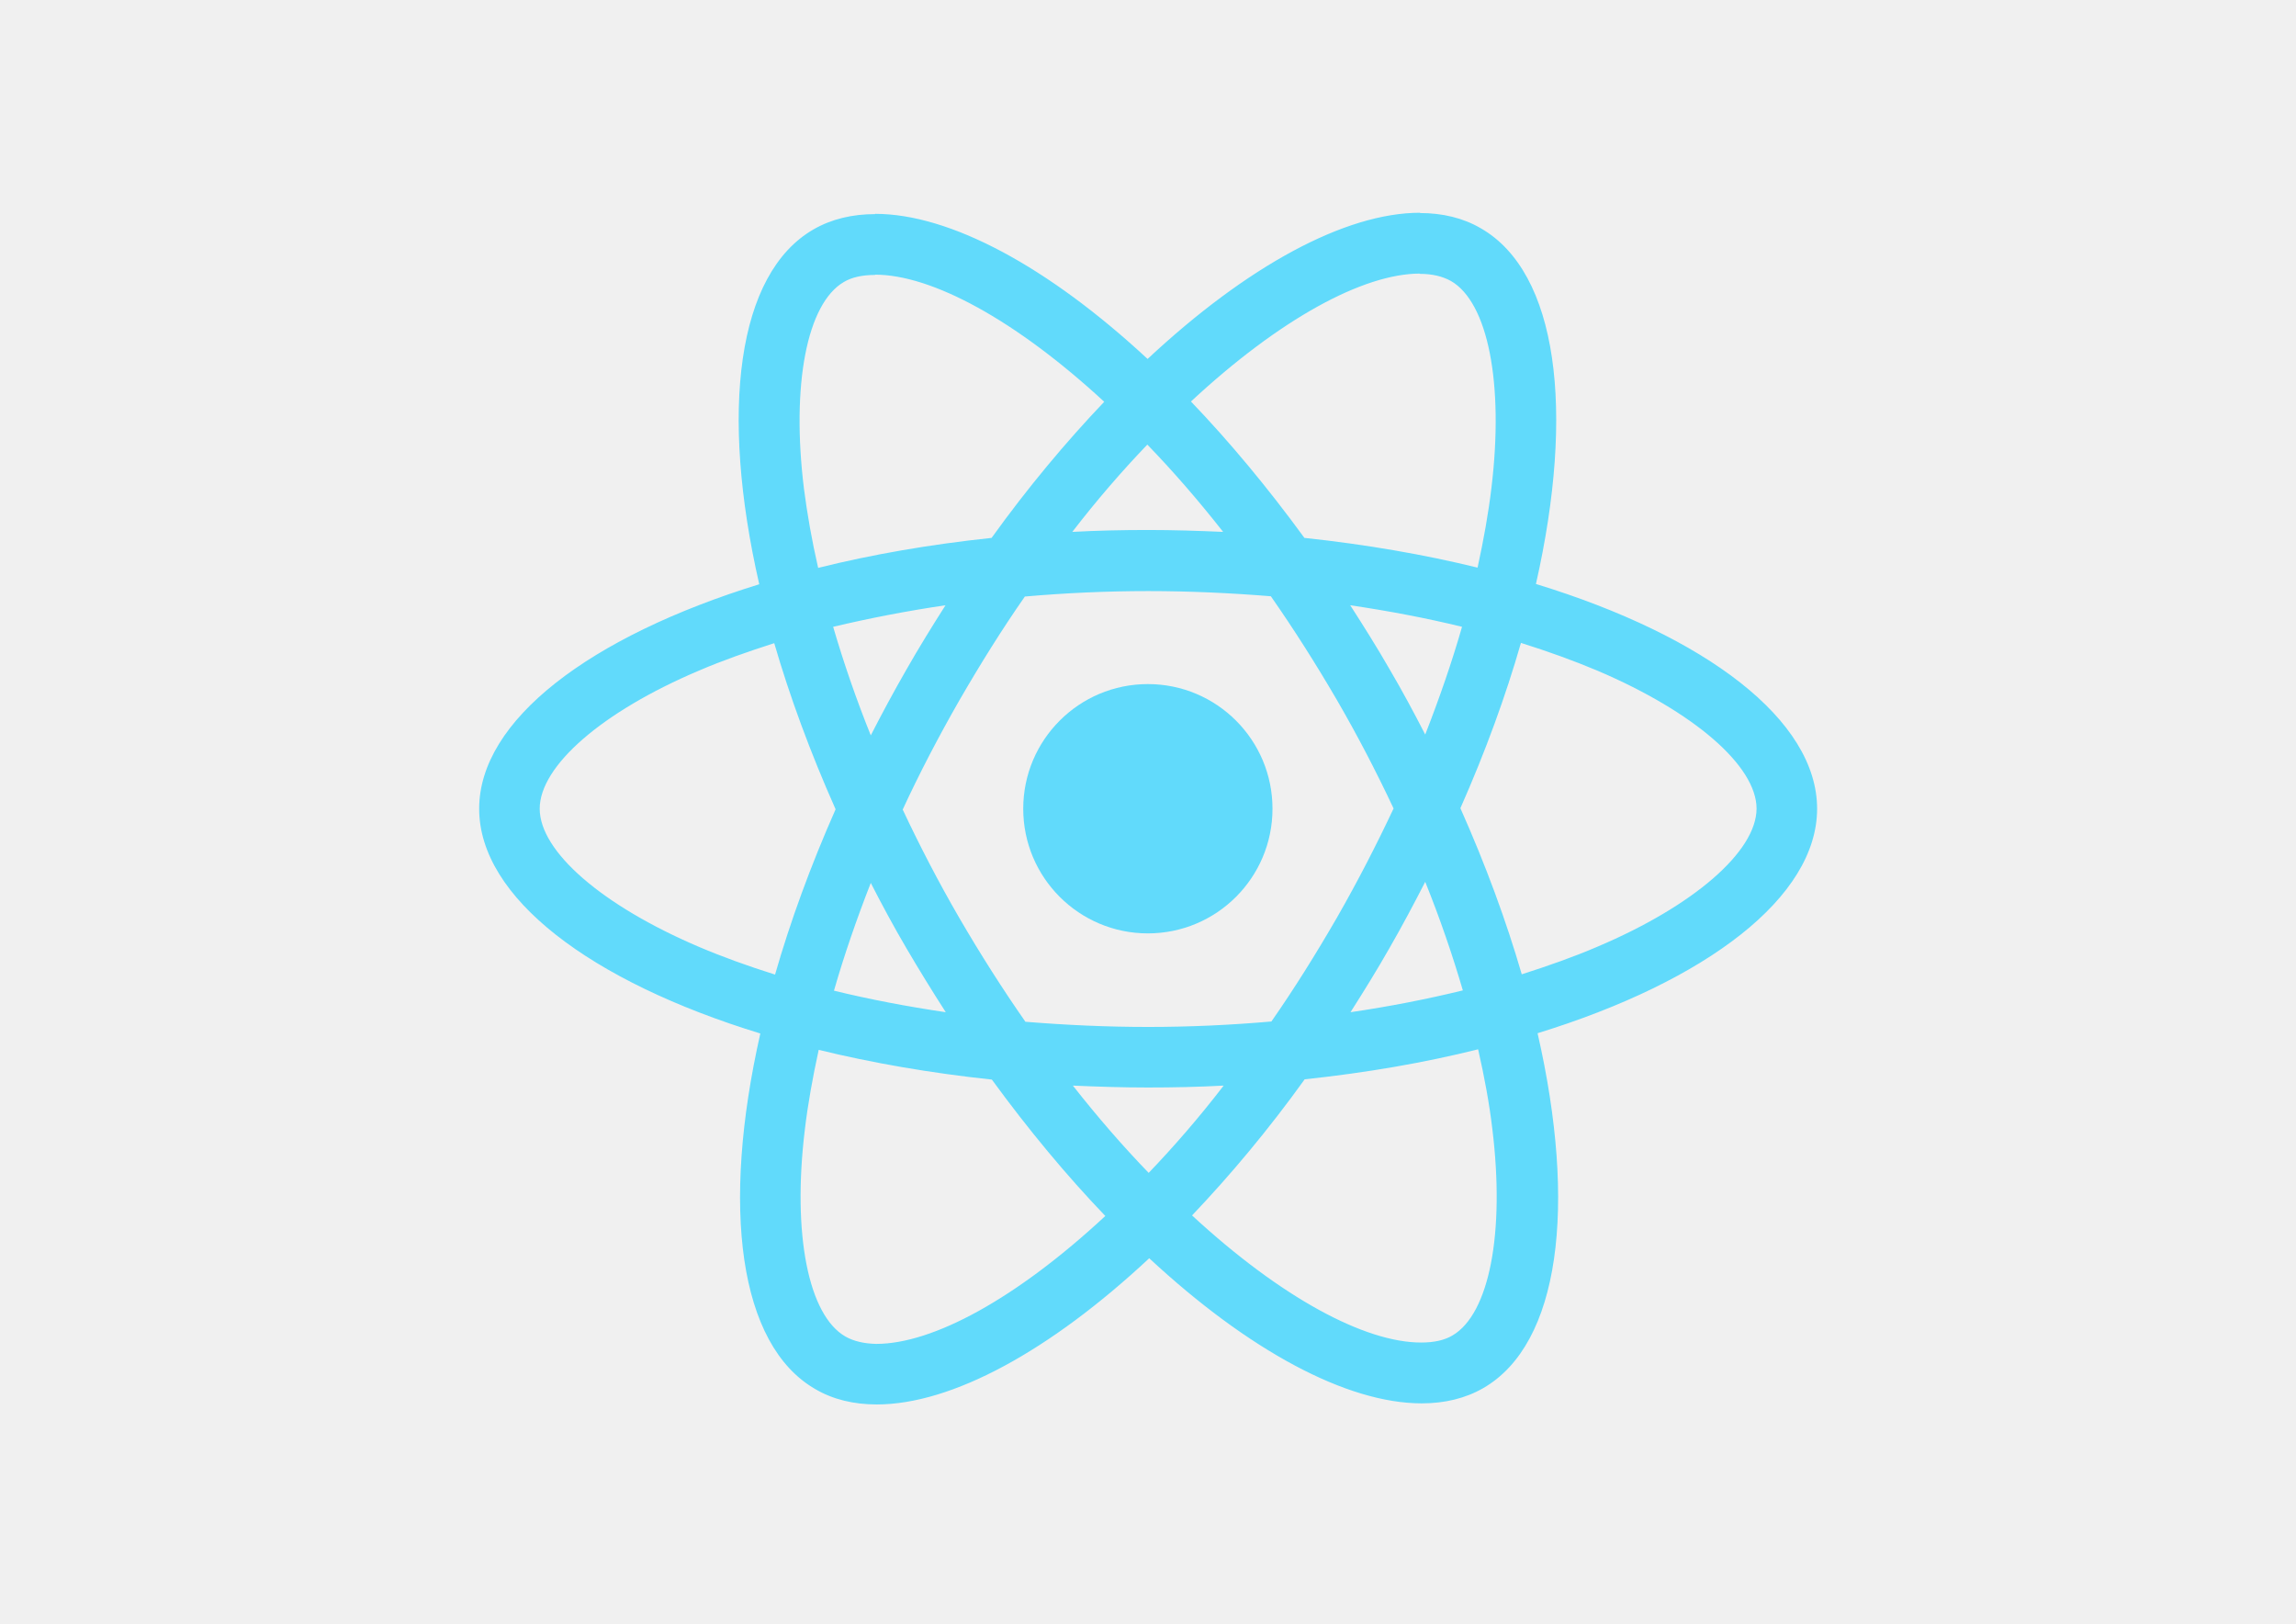
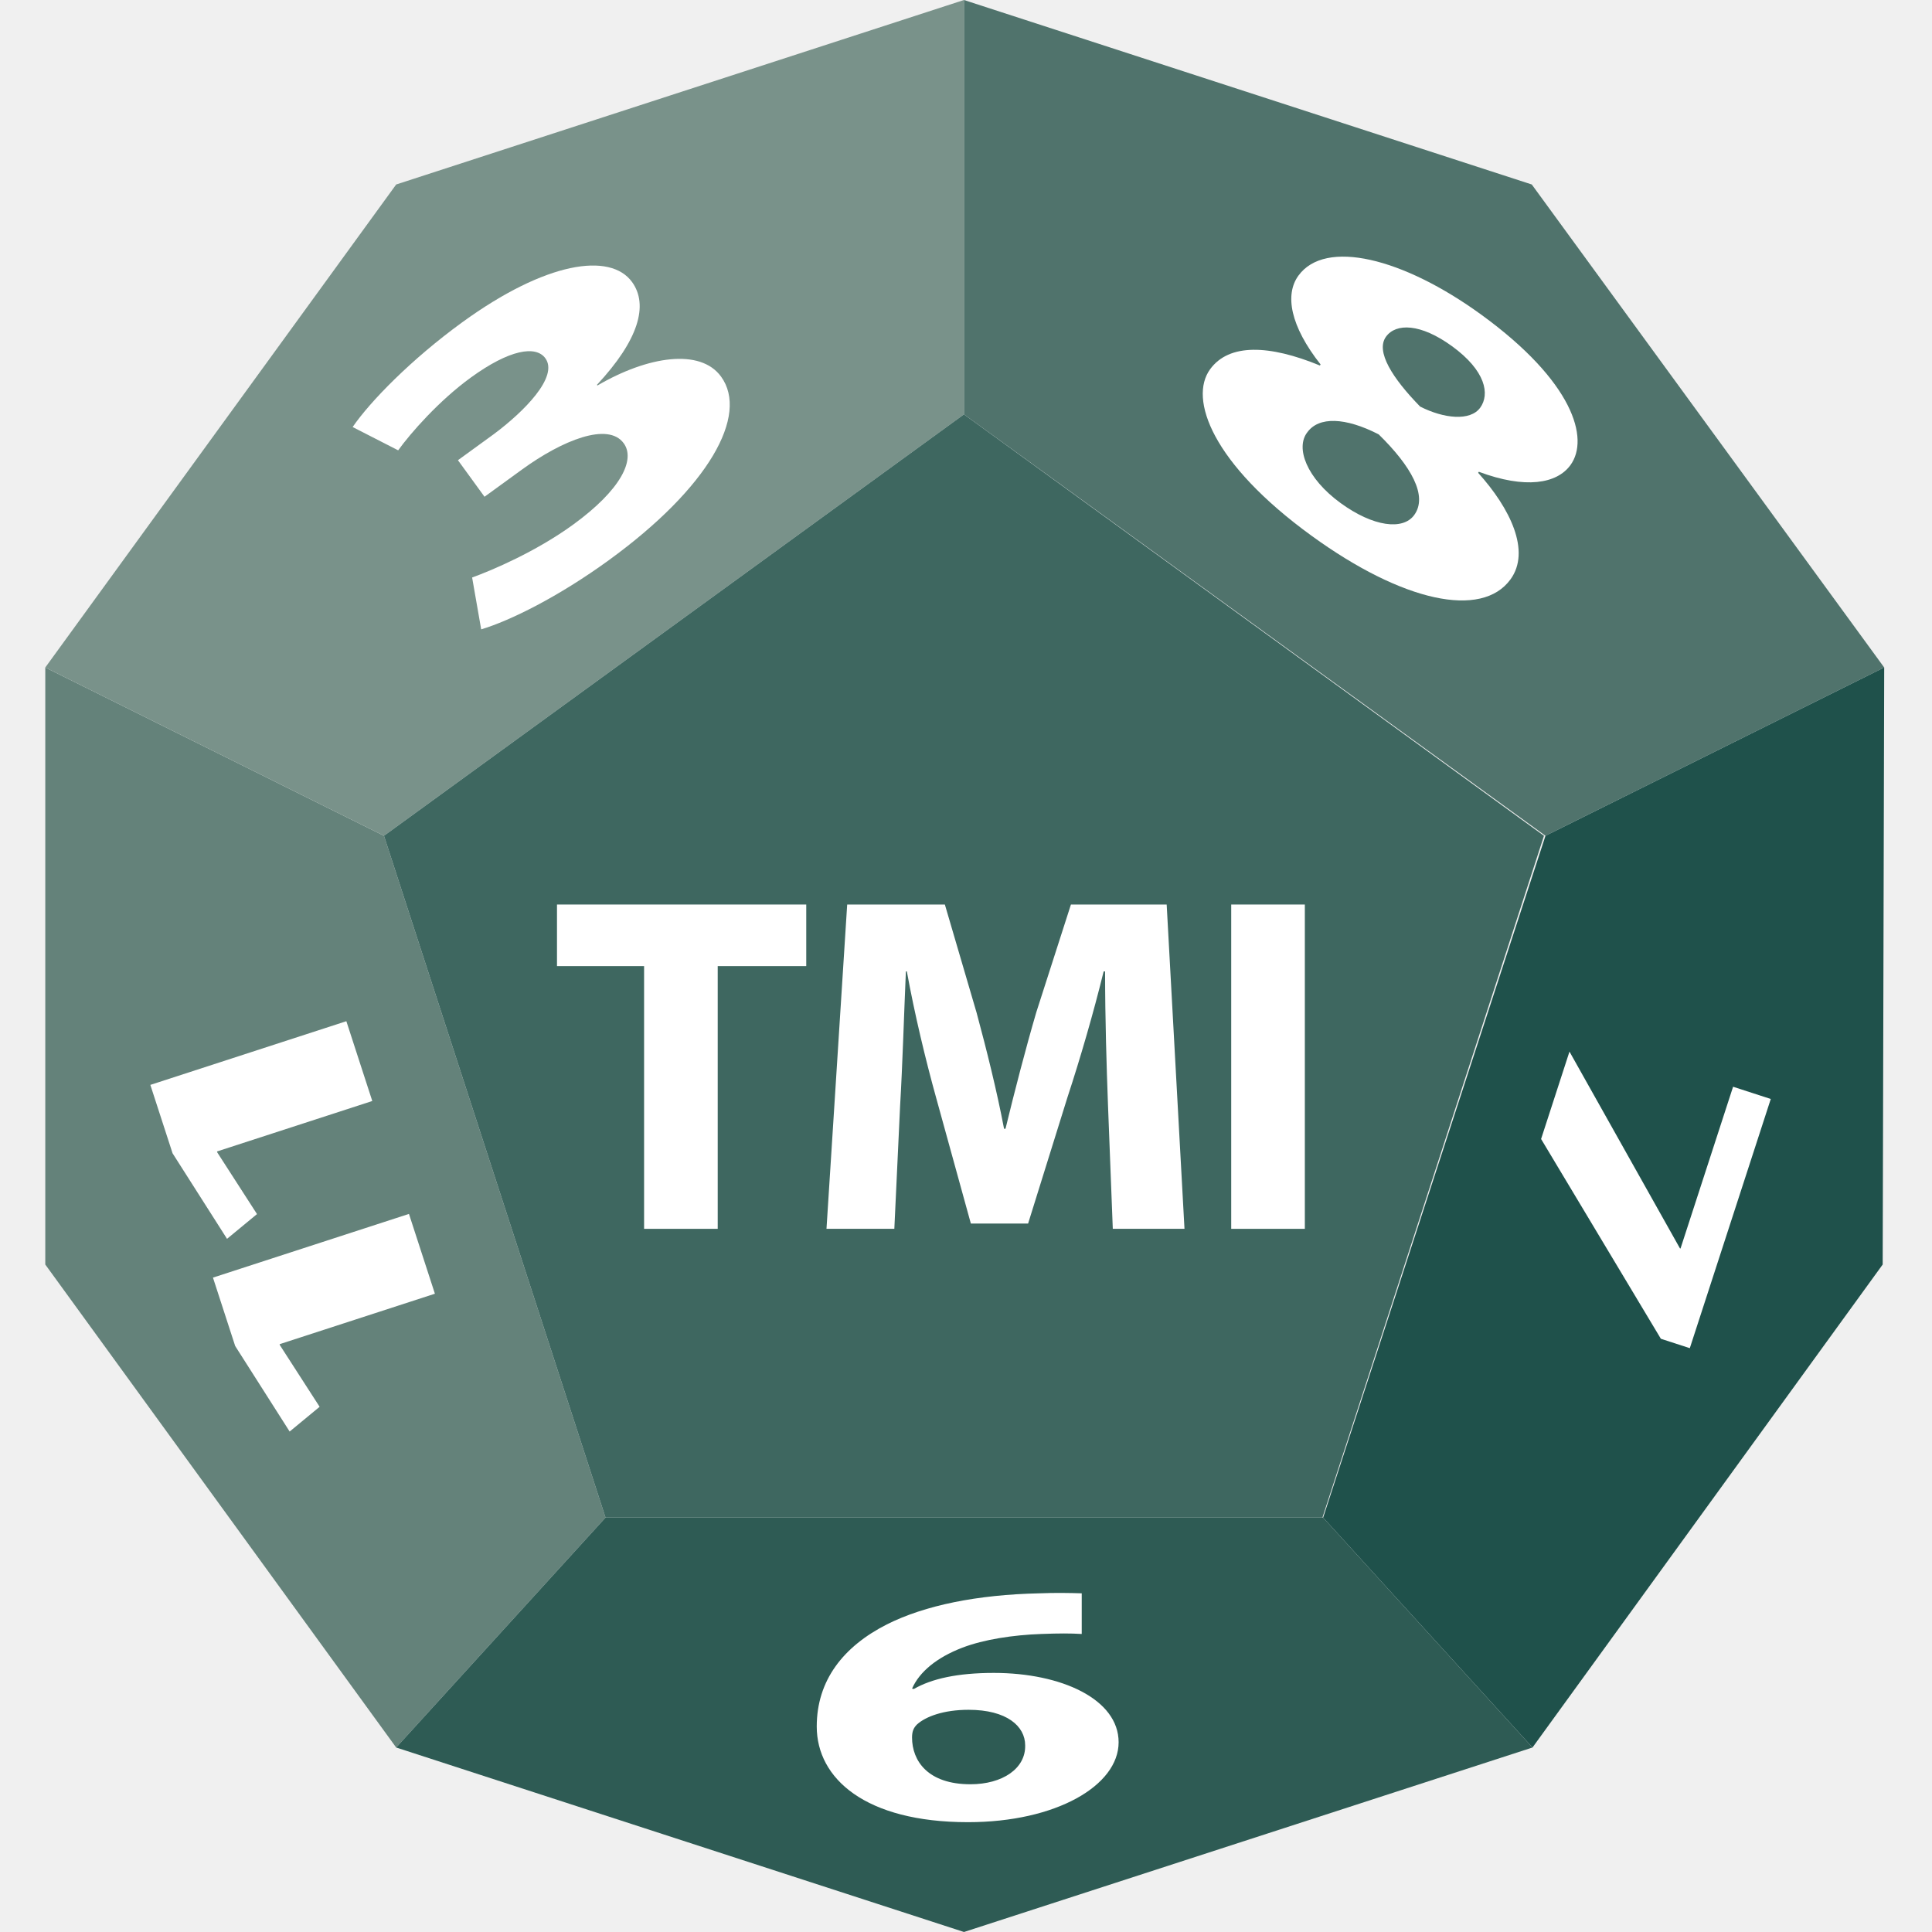
- <svg xmlns="http://www.w3.org/2000/svg" viewBox="0 0 841.9 595.3">
-   <g fill="#61DAFB">
-     <path d="M666.3 296.5c0-32.5-40.7-63.3-103.1-82.4 14.4-63.6 8-114.2-20.2-130.4-6.5-3.8-14.1-5.6-22.4-5.6v22.3c4.6 0 8.3.9 11.4 2.6 13.6 7.8 19.5 37.5 14.9 75.7-1.1 9.4-2.9 19.3-5.1 29.4-19.6-4.8-41-8.5-63.5-10.9-13.5-18.5-27.5-35.3-41.6-50 32.6-30.3 63.2-46.9 84-46.9V78c-27.5 0-63.5 19.6-99.9 53.6-36.4-33.8-72.4-53.2-99.9-53.2v22.3c20.7 0 51.4 16.5 84 46.6-14 14.7-28 31.4-41.3 49.9-22.6 2.4-44 6.1-63.6 11-2.3-10-4-19.7-5.2-29-4.7-38.2 1.1-67.9 14.6-75.8 3-1.8 6.9-2.6 11.5-2.6V78.5c-8.4 0-16 1.8-22.6 5.6-28.1 16.2-34.4 66.7-19.9 130.1-62.2 19.2-102.7 49.9-102.7 82.3 0 32.5 40.7 63.3 103.1 82.4-14.4 63.6-8 114.2 20.2 130.4 6.5 3.8 14.1 5.6 22.5 5.6 27.5 0 63.5-19.6 99.9-53.6 36.4 33.8 72.4 53.2 99.9 53.2 8.4 0 16-1.8 22.6-5.6 28.1-16.2 34.4-66.7 19.9-130.1 62-19.1 102.5-49.9 102.5-82.3zm-130.2-66.7c-3.7 12.9-8.3 26.2-13.5 39.5-4.1-8-8.4-16-13.1-24-4.6-8-9.5-15.8-14.4-23.4 14.2 2.1 27.9 4.7 41 7.9zm-45.8 106.5c-7.8 13.5-15.8 26.3-24.1 38.2-14.9 1.3-30 2-45.2 2-15.1 0-30.2-.7-45-1.9-8.3-11.9-16.4-24.6-24.2-38-7.6-13.1-14.5-26.4-20.8-39.8 6.2-13.4 13.2-26.8 20.7-39.9 7.8-13.5 15.8-26.3 24.1-38.2 14.9-1.3 30-2 45.2-2 15.1 0 30.2.7 45 1.9 8.3 11.9 16.4 24.6 24.2 38 7.6 13.1 14.5 26.4 20.8 39.8-6.3 13.4-13.2 26.8-20.7 39.9zm32.3-13c5.4 13.4 10 26.8 13.8 39.8-13.1 3.2-26.9 5.9-41.2 8 4.9-7.7 9.8-15.6 14.4-23.7 4.6-8 8.9-16.1 13-24.1zM421.2 430c-9.3-9.6-18.6-20.3-27.8-32 9 .4 18.2.7 27.5.7 9.4 0 18.7-.2 27.8-.7-9 11.7-18.3 22.4-27.5 32zm-74.4-58.9c-14.2-2.1-27.9-4.7-41-7.9 3.7-12.9 8.3-26.2 13.5-39.5 4.1 8 8.4 16 13.1 24 4.7 8 9.5 15.8 14.4 23.4zM420.7 163c9.3 9.6 18.6 20.3 27.8 32-9-.4-18.2-.7-27.5-.7-9.4 0-18.7.2-27.8.7 9-11.7 18.3-22.4 27.5-32zm-74 58.9c-4.9 7.7-9.8 15.6-14.4 23.7-4.6 8-8.9 16-13 24-5.4-13.4-10-26.8-13.8-39.8 13.1-3.1 26.9-5.8 41.2-7.9zm-90.5 125.2c-35.4-15.1-58.3-34.9-58.3-50.6 0-15.7 22.9-35.6 58.3-50.6 8.6-3.7 18-7 27.7-10.1 5.7 19.6 13.2 40 22.5 60.9-9.2 20.8-16.6 41.1-22.2 60.6-9.9-3.1-19.3-6.5-28-10.2zM310 490c-13.6-7.8-19.5-37.5-14.9-75.7 1.1-9.4 2.9-19.3 5.1-29.4 19.6 4.8 41 8.5 63.5 10.9 13.5 18.5 27.5 35.3 41.6 50-32.6 30.3-63.2 46.9-84 46.9-4.5-.1-8.3-1-11.3-2.7zm237.2-76.2c4.7 38.2-1.1 67.9-14.6 75.8-3 1.8-6.9 2.6-11.5 2.6-20.7 0-51.4-16.5-84-46.6 14-14.7 28-31.4 41.3-49.9 22.6-2.4 44-6.1 63.6-11 2.3 10.1 4.1 19.8 5.2 29.1zm38.5-66.7c-8.6 3.7-18 7-27.7 10.1-5.7-19.6-13.2-40-22.5-60.9 9.2-20.8 16.6-41.1 22.2-60.6 9.9 3.1 19.3 6.5 28.1 10.2 35.4 15.1 58.3 34.9 58.3 50.6-.1 15.7-23 35.6-58.4 50.6zM320.8 78.4z" />
-     <circle cx="420.9" cy="296.5" r="45.7" />
-     <path d="M520.5 78.1z" />
+ <svg xmlns="http://www.w3.org/2000/svg" width="512" height="512" viewBox="0 0 135.467 135.467" version="1.1" id="svg839">
+   <defs id="defs833" />
+   <g id="layer1">
+     <g id="g182-4" transform="matrix(0.8287411,0,0,-0.8287411,3.175,46.80239)">
+       <path d="M 0,0 28.656,-14.24 47.401,-71.925 29.688,-91.378 0,-50.513 Z" style="fill:#64827a;fill-opacity:1;fill-rule:nonzero;stroke:none" id="path184-2" />
+     </g>
+     <g id="g186-6" transform="matrix(0.8287411,0,0,-0.8287411,67.59064,0)">
+       <path d="m 0,0 v -35.06 l -49.071,-35.654 -28.656,14.24 29.688,40.865 z" style="fill:#79928a;fill-opacity:1;fill-rule:nonzero;stroke:none" id="path188-5" />
+     </g>
+     <g id="g190-8" transform="matrix(0.8287411,0,0,-0.8287411,107.4544,122.5309)">
+       <path d="M 0,0 -17.713,19.452 H -78.428 L -96.141,0 -48.099,-15.609 Z" style="fill:#2e5b54;fill-opacity:1;fill-rule:nonzero;stroke:none" id="path192-4" />
+     </g>
+     <g id="g194-1" transform="matrix(0.8287411,0,0,-0.8287411,132.1151,46.80239)">
+       <path d="m 0,0 -28.658,-14.24 -49.2,35.655 v 35.059 l 48.041,-15.609 z" style="fill:#50736c;fill-opacity:1;fill-rule:nonzero;stroke:none" id="path196-7" />
+     </g>
+     <g id="g198-2" transform="matrix(0.8287411,0,0,-0.8287411,107.4544,122.5309)">
+       <path d="M 0,0 -17.713,19.452 1.099,77.137 29.757,91.378 29.629,40.865 Z" style="fill:#1f514b;fill-opacity:1;fill-rule:nonzero;stroke:none" id="path200-2" />
+     </g>
+     <g id="g202-5" transform="matrix(0.8287411,0,0,-0.8287411,92.72479,106.4098)">
+       <path d="M 0,0 H -60.654 L -79.399,57.685 -30.328,93.34 18.745,57.685 Z" style="fill:#3e6760;fill-opacity:1;fill-rule:nonzero;stroke:none" id="path204-5" />
+     </g>
+     <g id="g206-0" transform="matrix(0.8287411,0,0,-0.8287411,45.16201,67.74145)">
+       <path d="M 0,0 H -7.369 V 5.211 H 13.72 V 0 H 6.229 V -22.228 H 0 Z" style="fill:#ffffff;fill-opacity:1;fill-rule:nonzero;stroke:none" id="path208-6" />
+     </g>
+     <g id="g210-0" transform="matrix(0.8287411,0,0,-0.8287411,77.68886,77.4581)">
+       <path d="M 0,0 C -0.122,3.297 -0.245,7.287 -0.245,11.276 H -0.367 C -1.222,7.775 -2.361,3.867 -3.42,0.651 l -3.338,-10.707 h -4.844 L -14.534,0.57 c -0.896,3.216 -1.832,7.124 -2.483,10.706 h -0.082 c -0.162,-3.704 -0.285,-7.938 -0.488,-11.358 l -0.489,-10.421 h -5.74 l 1.751,27.439 h 8.264 l 2.687,-9.161 c 0.855,-3.175 1.71,-6.594 2.321,-9.811 h 0.122 c 0.773,3.176 1.709,6.799 2.605,9.852 l 2.931,9.12 H 4.966 L 6.473,-10.503 H 0.407 Z" style="fill:#ffffff;fill-opacity:1;fill-rule:nonzero;stroke:none" id="path212-7" />
+     </g>
+     <path d="M 91.492,86.163 H 86.33 V 63.423 h 5.162 z" style="fill:#ffffff;fill-opacity:1;fill-rule:nonzero;stroke:none;stroke-width:0.829" id="path214-8" />
+     <g id="g216-6" transform="matrix(0.8287411,0,0,-0.8287411,71.88203,122.3781)">
+       <path d="m 0,0 c 0,1.619 -1.56,3.006 -4.786,3.006 -2.133,0 -3.641,-0.578 -4.369,-1.243 -0.26,-0.26 -0.416,-0.549 -0.416,-1.098 0,-1.994 1.352,-3.959 4.942,-3.959 2.704,0 4.681,1.329 4.629,3.294 M 4.786,9.421 C 3.797,9.479 2.913,9.479 1.352,9.421 -1.04,9.335 -3.485,8.959 -5.306,8.266 -7.49,7.427 -8.947,6.214 -9.571,4.797 l 0.156,-0.028 c 1.508,0.867 3.693,1.358 6.762,1.358 5.722,0 10.56,-2.225 10.56,-5.867 0,-3.67 -5.306,-6.762 -12.744,-6.762 -8.687,0 -12.797,3.699 -12.797,8.092 0,3.901 2.237,6.762 5.93,8.641 3.225,1.618 7.647,2.514 12.9,2.63 1.353,0.057 2.705,0.029 3.59,0 z" style="fill:#ffffff;fill-opacity:1;fill-rule:nonzero;stroke:none" id="path218-4" />
+     </g>
+     <g id="g220-9" transform="matrix(0.8287411,0,0,-0.8287411,118.4854,94.53026)">
+       <path d="m 0,0 -2.449,0.795 -10.134,16.903 2.402,7.394 9.344,-16.644 0.05,-0.017 4.448,13.688 3.189,-1.036 z" style="fill:#ffffff;fill-opacity:1;fill-rule:nonzero;stroke:none" id="path222-8" />
+     </g>
+     <g id="g224-7" transform="matrix(0.8287411,0,0,-0.8287411,97.18416,23.60733)">
+       <path d="M 0,0 C -0.907,-1.249 0.559,-3.528 2.886,-5.913 4.88,-6.928 7.124,-7.171 7.97,-6.007 8.794,-4.872 8.444,-2.883 5.583,-0.804 2.926,1.126 0.845,1.164 0,0 m 2.386,-15.089 c 1.175,1.617 -0.269,4.142 -3.005,6.823 -2.843,1.459 -5.068,1.514 -6.037,0.18 -1.02,-1.297 -0.088,-3.882 2.824,-5.998 2.76,-2.004 5.27,-2.311 6.218,-1.005 m -17.271,12.331 c 1.609,2.214 5.021,2.076 9.288,0.32 l 0.062,0.085 c -2.559,3.247 -3.051,5.902 -1.875,7.52 2.268,3.122 8.832,1.518 15.474,-3.308 7.766,-5.643 9.171,-10.479 7.542,-12.721 -1.154,-1.589 -3.821,-2.036 -7.751,-0.569 l -0.062,-0.085 c 2.724,-3.02 4.472,-6.631 2.74,-9.015 -2.433,-3.349 -9.12,-1.916 -16.836,3.69 -8.431,6.125 -10.396,11.586 -8.582,14.083" style="fill:#ffffff;fill-opacity:1;fill-rule:nonzero;stroke:none" id="path226-4" />
+     </g>
+     <g id="g228-8" transform="matrix(0.8287411,0,0,-0.8287411,33.1044,40.49335)">
+       <path d="m 0,0 c 1.668,0.605 5.372,2.169 8.54,4.47 4.037,2.933 5.297,5.496 4.286,6.887 -1.319,1.816 -5.187,0.263 -8.61,-2.224 L 1.048,6.832 -1.2,9.925 1.814,12.115 C 4.4,14.037 7.329,16.989 6.195,18.55 5.391,19.657 3.158,19.292 -0.112,16.916 -2.82,14.949 -5.207,12.217 -6.257,10.761 l -3.852,1.971 c 1.477,2.157 4.968,5.734 9.26,8.852 7.102,5.16 12.541,5.946 14.377,3.421 1.422,-1.958 0.543,-4.939 -2.967,-8.703 l 0.041,-0.057 c 4.274,2.498 8.71,3.162 10.462,0.75 C 23.435,13.731 20.007,7.598 11.577,1.473 7.285,-1.646 3.203,-3.657 0.767,-4.387 Z" style="fill:#ffffff;fill-opacity:1;fill-rule:nonzero;stroke:none" id="path230-0" />
+     </g>
+     <g id="g232-6" transform="matrix(0.8287411,0,0,-0.8287411,19.60496,94.25031)">
+       <path d="m 0,0 0.03,-0.092 3.356,-5.206 -2.536,-2.094 -4.608,7.237 -1.88,5.787 16.583,5.389 2.194,-6.752 z" style="fill:#ffffff;fill-opacity:1;fill-rule:nonzero;stroke:none" id="path234-9" />
+     </g>
+     <g id="g236-9" transform="matrix(0.8287411,0,0,-0.8287411,15.21446,80.73753)">
+       <path d="m 0,0 0.03,-0.092 3.356,-5.206 -2.536,-2.094 -4.608,7.237 -1.88,5.787 16.583,5.389 2.194,-6.752 z" style="fill:#ffffff;fill-opacity:1;fill-rule:nonzero;stroke:none" id="path238-6" />
+     </g>
  </g>
</svg>
